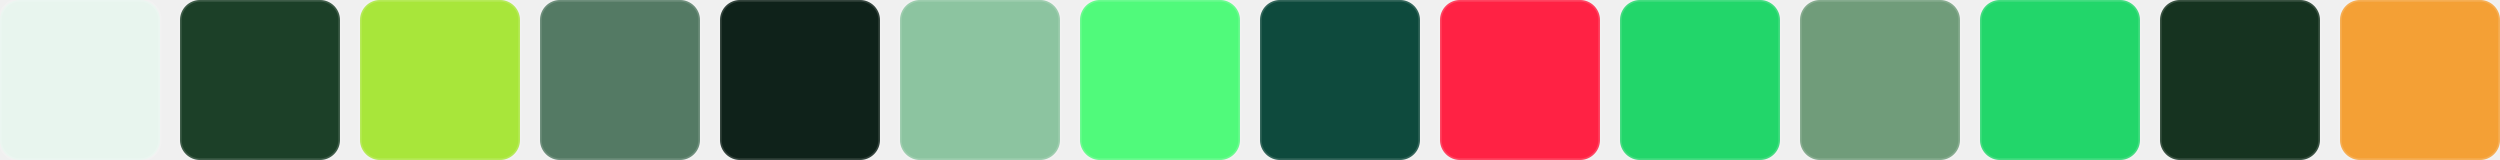
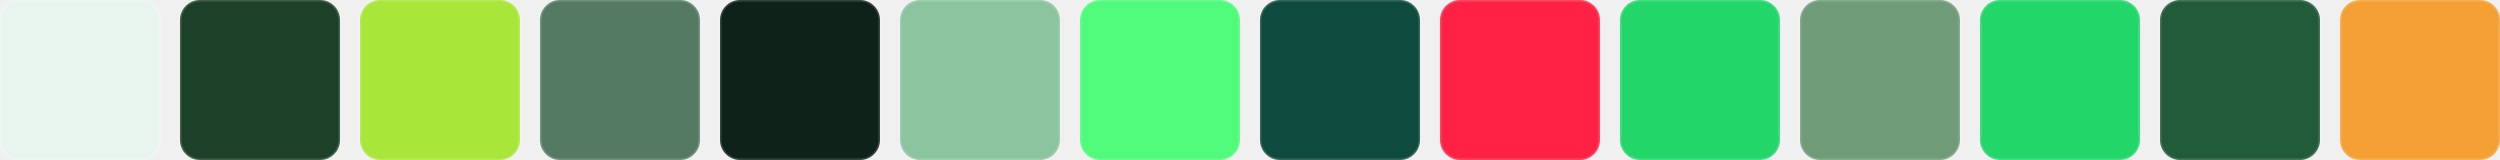
<svg xmlns="http://www.w3.org/2000/svg" width="375" height="24">
  <rect x="0" y="0" width="24" height="24" rx="3" fill="#E8F5EE" stroke="#ffffff" stroke-opacity="0.15" stroke-width="0.5" />
  <rect x="27" y="0" width="24" height="24" rx="3" fill="#1C4028" stroke="#ffffff" stroke-opacity="0.15" stroke-width="0.5" />
  <rect x="54" y="0" width="24" height="24" rx="3" fill="#A8E63A" stroke="#ffffff" stroke-opacity="0.15" stroke-width="0.5" />
  <rect x="81" y="0" width="24" height="24" rx="3" fill="#547A64" stroke="#ffffff" stroke-opacity="0.15" stroke-width="0.5" />
  <rect x="108" y="0" width="24" height="24" rx="3" fill="#0F221A" stroke="#ffffff" stroke-opacity="0.15" stroke-width="0.5" />
  <rect x="135" y="0" width="24" height="24" rx="3" fill="#8CC4A0" stroke="#ffffff" stroke-opacity="0.15" stroke-width="0.5" />
  <rect x="162" y="0" width="24" height="24" rx="3" fill="#50FA7B" stroke="#ffffff" stroke-opacity="0.15" stroke-width="0.5" />
  <rect x="189" y="0" width="24" height="24" rx="3" fill="#0E4A3D" stroke="#ffffff" stroke-opacity="0.15" stroke-width="0.5" />
  <rect x="216" y="0" width="24" height="24" rx="3" fill="#FF2244" stroke="#ffffff" stroke-opacity="0.15" stroke-width="0.5" />
  <rect x="243" y="0" width="24" height="24" rx="3" fill="#22D66A" stroke="#ffffff" stroke-opacity="0.15" stroke-width="0.5" />
  <rect x="270" y="0" width="24" height="24" rx="3" fill="#709C7A" stroke="#ffffff" stroke-opacity="0.15" stroke-width="0.5" />
  <rect x="297" y="0" width="24" height="24" rx="3" fill="#22D66A" stroke="#ffffff" stroke-opacity="0.15" stroke-width="0.5" />
-   <rect x="324" y="0" width="24" height="24" rx="3" fill="#163320" stroke="#ffffff" stroke-opacity="0.15" stroke-width="0.5" />
+   <rect x="324" y="0" width="24" height="24" rx="3" fill="#215B39" stroke="#ffffff" stroke-opacity="0.15" stroke-width="0.5" />
  <rect x="351" y="0" width="24" height="24" rx="3" fill="#F4A035" stroke="#ffffff" stroke-opacity="0.15" stroke-width="0.5" />
</svg>
